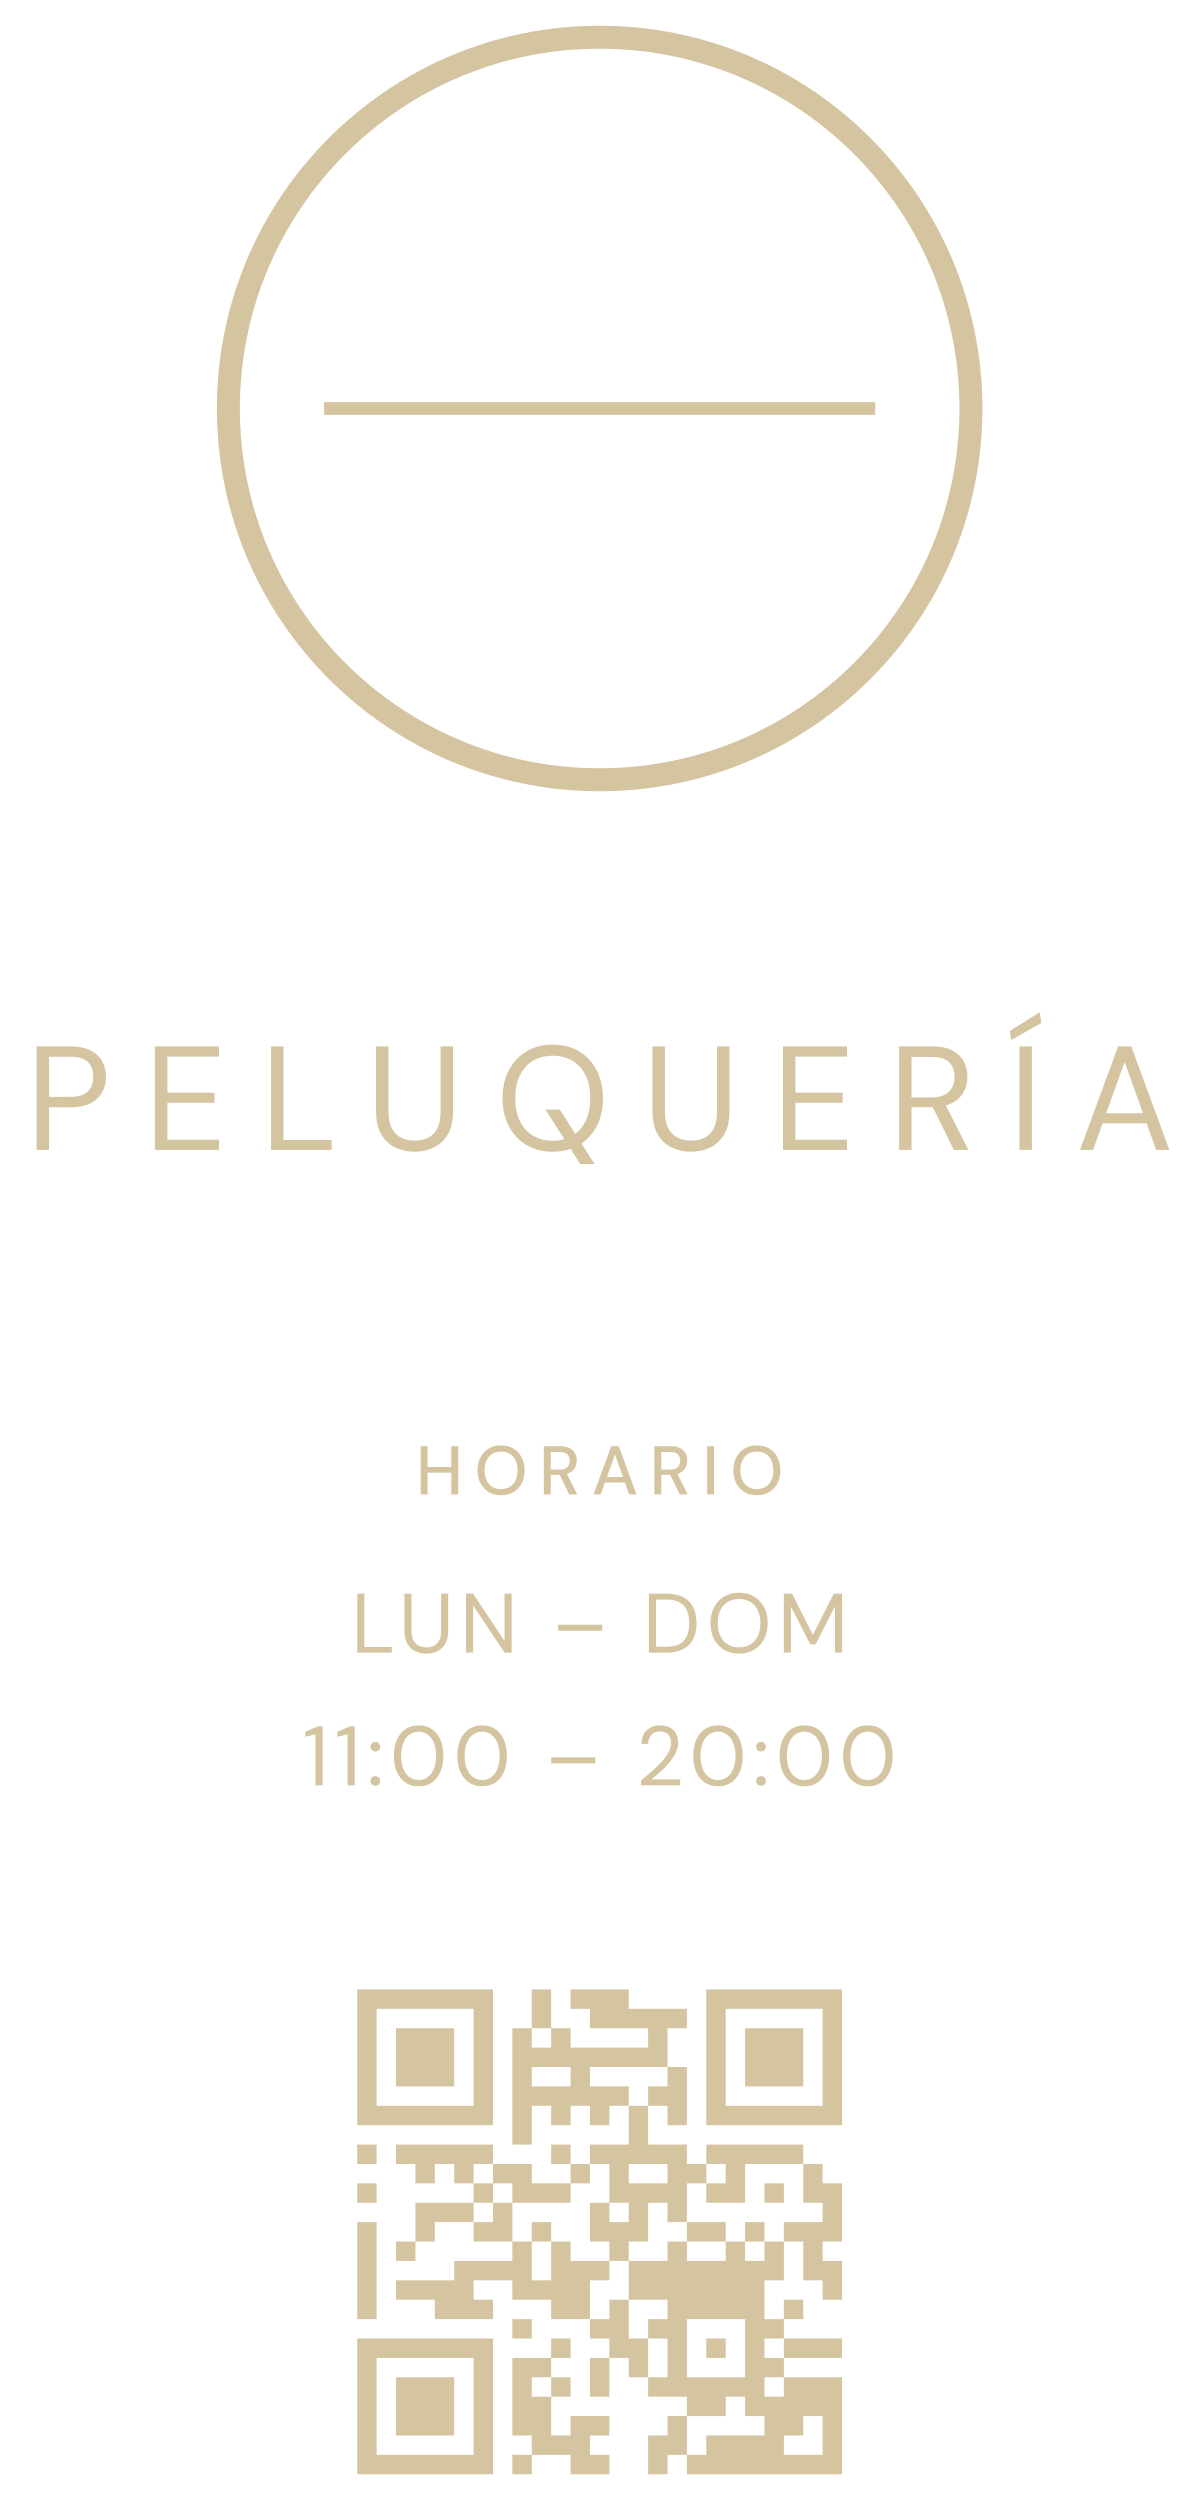
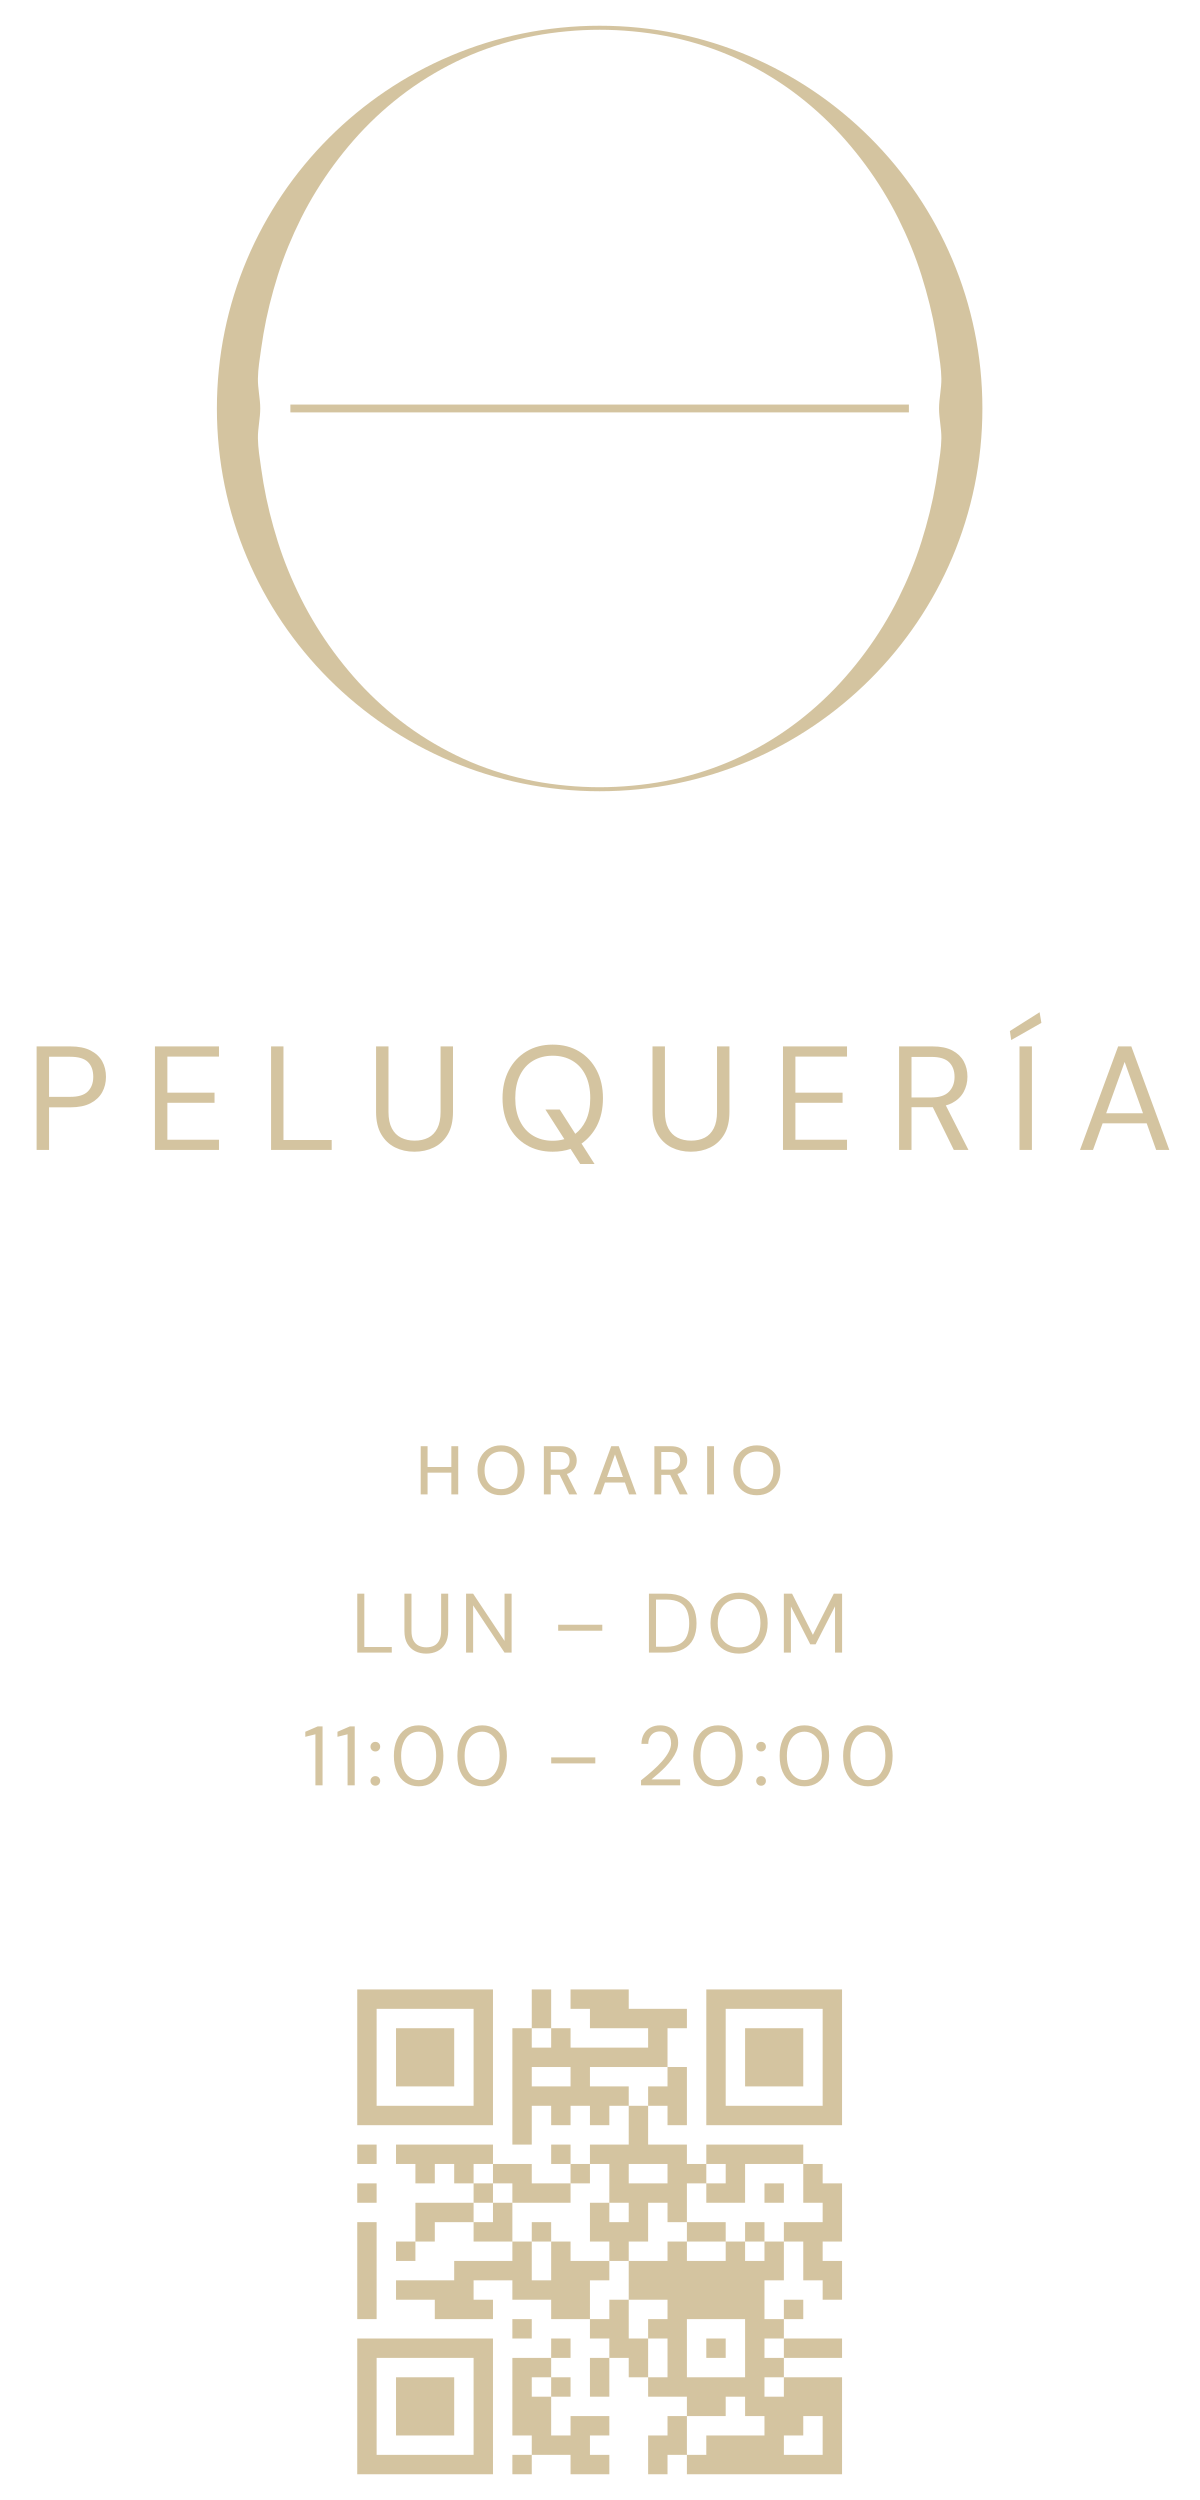
<svg xmlns="http://www.w3.org/2000/svg" viewBox="0 0 470.0 979.577" width="313.3mm" height="653.1mm">
  <g fill="#D4C4A0" transform="translate(-265.00,10.00)">
-     <path d="M350.00,150.00A150.0,150.0 0 1 1 650.00,150.00A150.0,150.0 0 1 1 350.00,150.00ZM359.00,150.00A141.0,141.0 0 1 0 641.00,150.00A141.0,141.0 0 1 0 359.00,150.00Z" />
-     <rect x="392.00" y="147.50" width="216.00" height="5.00" />
+     <path d="M350.000,150.000A150.000,150.000 0 1 1 650.000,150.000A150.000,150.000 0 1 1 350.000,150.000ZM633.010,150.000C633.010,146.094 633.983,142.182 633.924,138.283C633.866,134.385 633.205,130.490 632.660,126.609C632.115,122.727 631.461,118.846 630.654,114.991C629.847,111.136 628.893,107.296 627.816,103.479C626.739,99.662 625.556,95.846 624.192,92.088C622.827,88.331 621.298,84.605 619.627,80.933C617.957,77.261 616.150,73.615 614.169,70.058C612.188,66.501 610.040,63.001 607.743,59.593C605.446,56.185 602.990,52.843 600.388,49.612C597.785,46.381 595.036,43.217 592.127,40.208C589.218,37.199 586.144,34.295 582.934,31.558C579.724,28.822 576.358,26.207 572.868,23.789C569.378,21.372 565.732,19.115 561.994,17.054C558.255,14.993 554.387,13.087 550.438,11.421C546.490,9.756 542.416,8.301 538.300,7.061C534.185,5.822 529.975,4.797 525.746,3.984C521.518,3.172 517.223,2.590 512.932,2.189C508.641,1.787 504.311,1.574 500.000,1.574C495.689,1.574 491.359,1.787 487.068,2.189C482.777,2.590 478.482,3.172 474.254,3.984C470.025,4.797 465.815,5.822 461.700,7.061C457.584,8.301 453.510,9.756 449.562,11.421C445.613,13.087 441.745,14.993 438.006,17.054C434.268,19.115 430.622,21.372 427.132,23.789C423.642,26.207 420.276,28.822 417.066,31.558C413.856,34.295 410.782,37.199 407.873,40.208C404.964,43.217 402.215,46.381 399.612,49.612C397.010,52.843 394.554,56.185 392.257,59.593C389.960,63.001 387.812,66.501 385.831,70.058C383.850,73.615 382.043,77.261 380.373,80.933C378.702,84.605 377.173,88.331 375.808,92.088C374.444,95.846 373.261,99.662 372.184,103.479C371.107,107.296 370.153,111.136 369.346,114.991C368.539,118.846 367.885,122.727 367.340,126.609C366.795,130.490 366.134,134.385 366.076,138.283C366.017,142.182 366.990,146.094 366.990,150.000C366.990,153.906 366.017,157.818 366.076,161.717C366.134,165.615 366.795,169.510 367.340,173.391C367.885,177.273 368.539,181.154 369.346,185.009C370.153,188.864 371.107,192.704 372.184,196.521C373.261,200.338 374.444,204.154 375.808,207.912C377.173,211.669 378.702,215.395 380.373,219.067C382.043,222.739 383.850,226.385 385.831,229.942C387.812,233.499 389.960,236.999 392.257,240.407C394.554,243.815 397.010,247.157 399.612,250.388C402.215,253.619 404.964,256.783 407.873,259.792C410.782,262.801 413.856,265.705 417.066,268.442C420.276,271.178 423.642,273.793 427.132,276.211C430.622,278.628 434.268,280.885 438.006,282.946C441.745,285.007 445.613,286.913 449.562,288.579C453.510,290.244 457.584,291.699 461.700,292.939C465.815,294.178 470.025,295.203 474.254,296.016C478.482,296.828 482.777,297.410 487.068,297.811C491.359,298.213 495.689,298.426 500.000,298.426C504.311,298.426 508.641,298.213 512.932,297.811C517.223,297.410 521.518,296.828 525.746,296.016C529.975,295.203 534.185,294.178 538.300,292.939C542.416,291.699 546.490,290.244 550.438,288.579C554.387,286.913 558.255,285.007 561.994,282.946C565.732,280.885 569.378,278.628 572.868,276.211C576.358,273.793 579.724,271.178 582.934,268.442C586.144,265.705 589.218,262.801 592.127,259.792C595.036,256.783 597.785,253.619 600.388,250.388C602.990,247.157 605.446,243.815 607.743,240.407C610.040,236.999 612.188,233.499 614.169,229.942C616.150,226.385 617.957,222.739 619.627,219.067C621.298,215.395 622.827,211.669 624.192,207.912C625.556,204.154 626.739,200.338 627.816,196.521C628.893,192.704 629.847,188.864 630.654,185.009C631.461,181.154 632.115,177.273 632.660,173.391C633.205,169.510 633.866,165.615 633.924,161.717C633.983,157.818 633.010,153.906 633.010,150.000Z" />
+     <rect x="378.80" y="148.46" width="242.40" height="3.07" />
    <path d="M279.35 440.58V400H292.56Q297.38 400 300.48 401.59Q303.58 403.19 305.06 405.85Q306.53 408.52 306.53 411.94Q306.53 415.25 305.06 417.94Q303.58 420.64 300.51 422.26Q297.43 423.88 292.56 423.88H284.22V440.58ZM284.22 419.77H292.51Q297.38 419.77 299.46 417.62Q301.55 415.48 301.55 411.94Q301.55 408.17 299.46 406.12Q297.38 404.06 292.51 404.06H284.22Z M325.72 440.58V400H350.82V404H330.59V418.14H349.08V422.09H330.59V436.58H350.82V440.58Z M371.23 440.58V400H376.09V436.69H394.99V440.58Z M427.4 441.27Q423.22 441.27 419.83 439.59Q416.44 437.91 414.41 434.46Q412.38 431.01 412.38 425.62V400H417.25V425.68Q417.25 429.62 418.56 432.11Q419.86 434.61 422.18 435.77Q424.5 436.93 427.51 436.93Q430.58 436.93 432.84 435.77Q435.11 434.61 436.38 432.11Q437.66 429.62 437.66 425.68V400H442.53V425.62Q442.53 431.01 440.5 434.46Q438.47 437.91 435.05 439.59Q431.63 441.27 427.4 441.27Z M492.38 446.08 488.61 440.17Q485.42 441.27 481.6 441.27Q475.74 441.27 471.31 438.64Q466.87 436 464.41 431.27Q461.94 426.55 461.94 420.29Q461.94 414.09 464.41 409.36Q466.87 404.64 471.31 401.97Q475.74 399.3 481.6 399.3Q487.57 399.3 491.97 401.97Q496.38 404.64 498.84 409.36Q501.3 414.09 501.3 420.29Q501.3 426.55 498.87 431.24Q496.61 435.48 492.9 438.08L498 446.08ZM481.6 436.98Q484.03 436.98 486.17 436.35L478.75 424.75H484.38L490.46 434.26Q492.96 432.35 494.52 429.22Q496.32 425.51 496.32 420.29Q496.32 415.07 494.49 411.33Q492.67 407.59 489.33 405.62Q486 403.65 481.6 403.65Q477.25 403.65 473.91 405.62Q470.58 407.59 468.76 411.33Q466.93 415.07 466.93 420.29Q466.93 425.51 468.76 429.24Q470.58 432.98 473.91 434.98Q477.25 436.98 481.6 436.98Z M535.74 441.27Q531.56 441.27 528.17 439.59Q524.78 437.91 522.75 434.46Q520.72 431.01 520.72 425.62V400H525.59V425.68Q525.59 429.62 526.9 432.11Q528.2 434.61 530.52 435.77Q532.84 436.93 535.85 436.93Q538.93 436.93 541.19 435.77Q543.45 434.61 544.72 432.11Q546 429.62 546 425.68V400H550.87V425.62Q550.87 431.01 548.84 434.46Q546.81 437.91 543.39 439.59Q539.97 441.27 535.74 441.27Z M571.85 440.58V400H596.95V404H576.72V418.14H595.21V422.09H576.72V436.58H596.95V440.58Z M617.35 440.58V400H630.46Q635.21 400 638.22 401.59Q641.24 403.19 642.69 405.85Q644.14 408.52 644.14 411.88Q644.14 415.13 642.66 417.85Q641.18 420.58 638.11 422.2Q637.01 422.78 635.67 423.13L644.54 440.58H638.8L630.57 423.82Q630.4 423.82 630.22 423.82H622.22V440.58ZM622.22 420H630.11Q634.74 420 636.92 417.74Q639.09 415.48 639.09 411.94Q639.09 408.35 636.98 406.23Q634.86 404.12 630.05 404.12H622.22Z M664.54 440.58V400H669.41V440.58ZM661.29 397.51 660.77 393.97 672.42 386.61 673.12 390.78Z M688.25 440.58 703.2 400H708.36L723.26 440.58H718.1L714.39 430.14H697.12L693.35 440.58ZM712.94 426.2 705.75 406.09 698.51 426.2Z" />
    <path d="M441.88 575.58V567.05H432.57V575.58H429.87V556.68H432.57V564.83H441.88V556.68H444.58V575.58Z M461.35 575.9Q458.62 575.9 456.56 574.67Q454.49 573.44 453.32 571.24Q452.14 569.04 452.14 566.13Q452.14 563.24 453.32 561.04Q454.49 558.84 456.56 557.6Q458.62 556.35 461.35 556.35Q464.13 556.35 466.21 557.6Q468.29 558.84 469.44 561.04Q470.58 563.24 470.58 566.13Q470.58 569.04 469.44 571.24Q468.29 573.44 466.21 574.67Q464.13 575.9 461.35 575.9ZM461.38 573.5Q463.32 573.5 464.78 572.61Q466.24 571.72 467.03 570.07Q467.83 568.42 467.83 566.13Q467.83 563.83 467.03 562.19Q466.24 560.54 464.78 559.66Q463.32 558.78 461.38 558.78Q459.43 558.78 457.97 559.66Q456.52 560.54 455.71 562.19Q454.9 563.83 454.9 566.13Q454.9 568.42 455.71 570.07Q456.52 571.72 457.97 572.61Q459.43 573.5 461.38 573.5Z M478.14 575.58V556.68H484.54Q486.78 556.68 488.21 557.43Q489.65 558.19 490.33 559.44Q491.02 560.7 491.02 562.29Q491.02 563.81 490.33 565.09Q489.65 566.37 488.19 567.13Q487.73 567.4 487.16 567.56L491.21 575.58H488.08L484.35 567.91H480.84V575.58ZM480.84 565.86H484.35Q486.35 565.86 487.3 564.87Q488.24 563.89 488.24 562.35Q488.24 560.78 487.32 559.86Q486.41 558.95 484.35 558.95H480.84Z M497.61 575.58 504.55 556.68H507.49L514.43 575.58H511.54L509.9 570.91H502.09L500.45 575.58ZM509.14 568.75 506.01 559.92 502.88 568.75Z M521.45 575.58V556.68H527.85Q530.09 556.68 531.52 557.43Q532.95 558.19 533.64 559.44Q534.33 560.7 534.33 562.29Q534.33 563.81 533.64 565.09Q532.95 566.37 531.5 567.13Q531.04 567.4 530.47 567.56L534.52 575.58H531.39L527.66 567.91H524.15V575.58ZM524.15 565.86H527.66Q529.66 565.86 530.6 564.87Q531.55 563.89 531.55 562.35Q531.55 560.78 530.63 559.86Q529.71 558.95 527.66 558.95H524.15Z M542.13 575.58V556.68H544.83V575.58Z M561.6 575.9Q558.87 575.9 556.81 574.67Q554.74 573.44 553.57 571.24Q552.39 569.04 552.39 566.13Q552.39 563.24 553.57 561.04Q554.74 558.84 556.81 557.6Q558.87 556.35 561.6 556.35Q564.38 556.35 566.46 557.6Q568.54 558.84 569.69 561.04Q570.83 563.24 570.83 566.13Q570.83 569.04 569.69 571.24Q568.54 573.44 566.46 574.67Q564.38 575.9 561.6 575.9ZM561.63 573.5Q563.57 573.5 565.03 572.61Q566.49 571.72 567.28 570.07Q568.08 568.42 568.08 566.13Q568.08 563.83 567.28 562.19Q566.49 560.54 565.03 559.66Q563.57 558.78 561.63 558.78Q559.68 558.78 558.23 559.66Q556.77 560.54 555.96 562.19Q555.15 563.83 555.15 566.13Q555.15 568.42 555.96 570.07Q556.77 571.72 558.23 572.61Q559.68 573.5 561.63 573.5Z" />
    <path d="M405.01 637.58V614.48H407.78V635.37H418.54V637.58Z M432.04 637.97Q429.66 637.97 427.73 637.02Q425.8 636.06 424.64 634.1Q423.49 632.13 423.49 629.06V614.48H426.26V629.1Q426.26 631.34 427 632.76Q427.75 634.18 429.07 634.84Q430.39 635.5 432.1 635.5Q433.85 635.5 435.14 634.84Q436.43 634.18 437.15 632.76Q437.88 631.34 437.88 629.1V614.48H440.65V629.06Q440.65 632.13 439.49 634.1Q438.34 636.06 436.39 637.02Q434.45 637.97 432.04 637.97Z M447.65 637.58V614.48H450.42L462.73 632.99V614.48H465.5V637.58H462.73L450.42 619.06V637.58Z M483.75 629V626.65H501.04V629Z M519.32 637.58V614.48H526.12Q530.18 614.48 532.8 615.88Q535.43 617.28 536.7 619.87Q537.97 622.46 537.97 626.09Q537.97 629.66 536.7 632.23Q535.43 634.81 532.8 636.19Q530.18 637.58 526.12 637.58ZM522.09 635.27H526.05Q529.42 635.27 531.4 634.16Q533.38 633.06 534.24 630.99Q535.1 628.93 535.1 626.09Q535.1 623.19 534.24 621.11Q533.38 619.03 531.4 617.91Q529.42 616.79 526.05 616.79H522.09Z M554.63 637.97Q551.3 637.97 548.77 636.47Q546.25 634.97 544.85 632.28Q543.44 629.59 543.44 626.03Q543.44 622.5 544.85 619.81Q546.25 617.12 548.77 615.6Q551.3 614.08 554.63 614.08Q558.03 614.08 560.54 615.6Q563.05 617.12 564.45 619.81Q565.85 622.5 565.85 626.03Q565.85 629.59 564.45 632.28Q563.05 634.97 560.54 636.47Q558.03 637.97 554.63 637.97ZM554.63 635.53Q557.14 635.53 559.04 634.39Q560.93 633.25 561.97 631.13Q563.01 629 563.01 626.03Q563.01 623.06 561.97 620.93Q560.93 618.8 559.04 617.68Q557.14 616.56 554.63 616.56Q552.16 616.56 550.26 617.68Q548.36 618.8 547.32 620.93Q546.28 623.06 546.28 626.03Q546.28 629 547.32 631.13Q548.36 633.25 550.26 634.39Q552.16 635.53 554.63 635.53Z M572.19 637.58V614.48H575.42L583.57 630.61L591.76 614.48H595.02V637.58H592.25V619.43L584.63 634.34H582.55L574.96 619.49V637.58Z" />
    <path d="M388.61 689.58V669.58L384.65 670.57V668.59L389.53 666.48H391.41V689.58Z M401.21 689.58V669.58L397.25 670.57V668.59L402.14 666.48H404.02V689.58Z M412.1 689.74Q411.28 689.74 410.74 689.2Q410.19 688.65 410.19 687.86Q410.19 687.07 410.74 686.52Q411.28 685.98 412.1 685.98Q412.93 685.98 413.46 686.52Q413.99 687.07 413.99 687.86Q413.99 688.65 413.46 689.2Q412.93 689.74 412.1 689.74ZM412.1 676.31Q411.28 676.31 410.74 675.77Q410.19 675.22 410.19 674.43Q410.19 673.64 410.74 673.09Q411.28 672.55 412.1 672.55Q412.93 672.55 413.46 673.09Q413.99 673.64 413.99 674.43Q413.99 675.22 413.46 675.77Q412.93 676.31 412.1 676.31Z M429.1 689.97Q426.06 689.97 423.87 688.47Q421.67 686.97 420.52 684.28Q419.36 681.59 419.36 678.03Q419.36 674.46 420.52 671.77Q421.67 669.08 423.87 667.58Q426.06 666.08 429.1 666.08Q432.14 666.08 434.3 667.58Q436.46 669.08 437.61 671.77Q438.77 674.46 438.77 678.03Q438.77 681.59 437.61 684.28Q436.46 686.97 434.3 688.47Q432.14 689.97 429.1 689.97ZM429.07 687.53Q431.05 687.53 432.6 686.39Q434.15 685.25 435.04 683.13Q435.93 681 435.93 678.03Q435.93 675.06 435.04 672.93Q434.15 670.8 432.6 669.68Q431.05 668.56 429.07 668.56Q427.09 668.56 425.52 669.68Q423.95 670.8 423.08 672.93Q422.2 675.06 422.2 678.03Q422.2 681 423.08 683.13Q423.95 685.25 425.52 686.39Q427.09 687.53 429.07 687.53Z M453.98 689.97Q450.95 689.97 448.75 688.47Q446.56 686.97 445.4 684.28Q444.25 681.59 444.25 678.03Q444.25 674.46 445.4 671.77Q446.56 669.08 448.75 667.58Q450.95 666.08 453.98 666.08Q457.02 666.08 459.18 667.58Q461.34 669.08 462.5 671.77Q463.65 674.46 463.65 678.03Q463.65 681.59 462.5 684.28Q461.34 686.97 459.18 688.47Q457.02 689.97 453.98 689.97ZM453.95 687.53Q455.93 687.53 457.48 686.39Q459.03 685.25 459.92 683.13Q460.81 681 460.81 678.03Q460.81 675.06 459.92 672.93Q459.03 670.8 457.48 669.68Q455.93 668.56 453.95 668.56Q451.97 668.56 450.4 669.68Q448.83 670.8 447.96 672.93Q447.08 675.06 447.08 678.03Q447.08 681 447.96 683.13Q448.83 685.25 450.4 686.39Q451.97 687.53 453.95 687.53Z M481.01 681V678.65H498.3V681Z M516.22 689.58V687.63Q518.56 685.78 520.69 683.9Q522.82 682.02 524.47 680.16Q526.12 678.29 527.06 676.51Q528 674.73 528 673.08Q528 671.86 527.57 670.82Q527.14 669.78 526.2 669.12Q525.26 668.46 523.68 668.46Q522.13 668.46 521.1 669.13Q520.08 669.81 519.57 670.92Q519.06 672.02 519.06 673.34H516.38Q516.42 671.06 517.36 669.43Q518.3 667.8 519.95 666.94Q521.6 666.08 523.71 666.08Q525.79 666.08 527.37 666.86Q528.96 667.63 529.87 669.15Q530.77 670.67 530.77 672.98Q530.77 674.6 530.1 676.21Q529.42 677.83 528.3 679.36Q527.18 680.9 525.81 682.32Q524.44 683.74 523 684.99Q521.57 686.24 520.31 687.27H531.56V689.58Z M546.41 689.97Q543.38 689.97 541.18 688.47Q538.99 686.97 537.83 684.28Q536.68 681.59 536.68 678.03Q536.68 674.46 537.83 671.77Q538.99 669.08 541.18 667.58Q543.38 666.08 546.41 666.08Q549.45 666.08 551.61 667.58Q553.77 669.08 554.93 671.77Q556.08 674.46 556.08 678.03Q556.08 681.59 554.93 684.28Q553.77 686.97 551.61 688.47Q549.45 689.97 546.41 689.97ZM546.38 687.53Q548.36 687.53 549.91 686.39Q551.46 685.25 552.35 683.13Q553.25 681 553.25 678.03Q553.25 675.06 552.35 672.93Q551.46 670.8 549.91 669.68Q548.36 668.56 546.38 668.56Q544.4 668.56 542.83 669.68Q541.27 670.8 540.39 672.93Q539.52 675.06 539.52 678.03Q539.52 681 540.39 683.13Q541.27 685.25 542.83 686.39Q544.4 687.53 546.38 687.53Z M563.28 689.74Q562.45 689.74 561.91 689.2Q561.36 688.65 561.36 687.86Q561.36 687.07 561.91 686.52Q562.45 685.98 563.28 685.98Q564.1 685.98 564.63 686.52Q565.16 687.07 565.16 687.86Q565.16 688.65 564.63 689.2Q564.1 689.74 563.28 689.74ZM563.28 676.31Q562.45 676.31 561.91 675.77Q561.36 675.22 561.36 674.43Q561.36 673.64 561.91 673.09Q562.45 672.55 563.28 672.55Q564.1 672.55 564.63 673.09Q565.16 673.64 565.16 674.43Q565.16 675.22 564.63 675.77Q564.1 676.31 563.28 676.31Z M580.27 689.97Q577.24 689.97 575.04 688.47Q572.85 686.97 571.69 684.28Q570.54 681.59 570.54 678.03Q570.54 674.46 571.69 671.77Q572.85 669.08 575.04 667.58Q577.24 666.08 580.27 666.08Q583.31 666.08 585.47 667.58Q587.63 669.08 588.79 671.77Q589.94 674.46 589.94 678.03Q589.94 681.59 588.79 684.28Q587.63 686.97 585.47 688.47Q583.31 689.97 580.27 689.97ZM580.24 687.53Q582.22 687.53 583.77 686.39Q585.32 685.25 586.21 683.13Q587.1 681 587.1 678.03Q587.1 675.06 586.21 672.93Q585.32 670.8 583.77 669.68Q582.22 668.56 580.24 668.56Q578.26 668.56 576.69 669.68Q575.12 670.8 574.25 672.93Q573.38 675.06 573.38 678.03Q573.38 681 574.25 683.13Q575.12 685.25 576.69 686.39Q578.26 687.53 580.24 687.53Z M605.15 689.97Q602.12 689.97 599.92 688.47Q597.73 686.97 596.57 684.28Q595.42 681.59 595.42 678.03Q595.42 674.46 596.57 671.77Q597.73 669.08 599.92 667.58Q602.12 666.08 605.15 666.08Q608.19 666.08 610.35 667.58Q612.51 669.08 613.67 671.77Q614.82 674.46 614.82 678.03Q614.82 681.59 613.67 684.28Q612.51 686.97 610.35 688.47Q608.19 689.97 605.15 689.97ZM605.12 687.53Q607.1 687.53 608.65 686.39Q610.2 685.25 611.09 683.13Q611.99 681 611.99 678.03Q611.99 675.06 611.09 672.93Q610.2 670.8 608.65 669.68Q607.1 668.56 605.12 668.56Q603.14 668.56 601.57 669.68Q600.01 670.8 599.13 672.93Q598.26 675.06 598.26 678.03Q598.26 681 599.13 683.13Q600.01 685.25 601.57 686.39Q603.14 687.53 605.12 687.53Z" />
    <path d="M405.000,769.577L412.600,769.577L420.200,769.577L427.800,769.577L435.400,769.577L443.000,769.577L450.600,769.577L458.200,769.577L458.200,777.177L458.200,784.777L458.200,792.377L458.200,799.977L458.200,807.577L458.200,815.177L458.200,822.777L450.600,822.777L443.000,822.777L435.400,822.777L427.800,822.777L420.200,822.777L412.600,822.777L405.000,822.777L405.000,815.177L405.000,807.577L405.000,799.977L405.000,792.377L405.000,784.777L405.000,777.177ZM420.200,815.177L427.800,815.177L435.400,815.177L443.000,815.177L450.600,815.177L450.600,807.577L450.600,799.977L450.600,792.377L450.600,784.777L450.600,777.177L443.000,777.177L435.400,777.177L427.800,777.177L420.200,777.177L412.600,777.177L412.600,784.777L412.600,792.377L412.600,799.977L412.600,807.577L412.600,815.177ZM420.200,799.977L420.200,792.377L420.200,784.777L427.800,784.777L435.400,784.777L443.000,784.777L443.000,792.377L443.000,799.977L443.000,807.577L435.400,807.577L427.800,807.577L420.200,807.577ZM435.400,845.577L427.800,845.577L427.800,837.977L420.200,837.977L420.200,830.377L427.800,830.377L435.400,830.377L443.000,830.377L450.600,830.377L458.200,830.377L458.200,837.977L450.600,837.977L450.600,845.577L443.000,845.577L443.000,837.977L435.400,837.977ZM412.600,830.377L412.600,837.977L405.000,837.977L405.000,830.377ZM412.600,845.577L412.600,853.177L405.000,853.177L405.000,845.577ZM427.800,868.377L427.800,860.777L427.800,853.177L435.400,853.177L443.000,853.177L450.600,853.177L450.600,860.777L443.000,860.777L435.400,860.777L435.400,868.377ZM405.000,891.177L405.000,883.577L405.000,875.977L405.000,868.377L405.000,860.777L412.600,860.777L412.600,868.377L412.600,875.977L412.600,883.577L412.600,891.177L412.600,898.777L405.000,898.777ZM420.200,868.377L427.800,868.377L427.800,875.977L420.200,875.977ZM420.200,891.177L420.200,883.577L427.800,883.577L435.400,883.577L443.000,883.577L443.000,875.977L450.600,875.977L458.200,875.977L465.800,875.977L465.800,868.377L473.400,868.377L473.400,875.977L473.400,883.577L481.000,883.577L481.000,875.977L481.000,868.377L488.600,868.377L488.600,875.977L496.200,875.977L503.800,875.977L503.800,883.577L496.200,883.577L496.200,891.177L496.200,898.777L488.600,898.777L481.000,898.777L481.000,891.177L473.400,891.177L465.800,891.177L465.800,883.577L458.200,883.577L450.600,883.577L450.600,891.177L458.200,891.177L458.200,898.777L450.600,898.777L443.000,898.777L435.400,898.777L435.400,891.177L427.800,891.177ZM420.200,906.377L427.800,906.377L435.400,906.377L443.000,906.377L450.600,906.377L458.200,906.377L458.200,913.977L458.200,921.577L458.200,929.177L458.200,936.777L458.200,944.377L458.200,951.977L458.200,959.577L450.600,959.577L443.000,959.577L435.400,959.577L427.800,959.577L420.200,959.577L412.600,959.577L405.000,959.577L405.000,951.977L405.000,944.377L405.000,936.777L405.000,929.177L405.000,921.577L405.000,913.977L405.000,906.377L412.600,906.377ZM420.200,951.977L427.800,951.977L435.400,951.977L443.000,951.977L450.600,951.977L450.600,944.377L450.600,936.777L450.600,929.177L450.600,921.577L450.600,913.977L443.000,913.977L435.400,913.977L427.800,913.977L420.200,913.977L412.600,913.977L412.600,921.577L412.600,929.177L412.600,936.777L412.600,944.377L412.600,951.977ZM420.200,921.577L427.800,921.577L435.400,921.577L443.000,921.577L443.000,929.177L443.000,936.777L443.000,944.377L435.400,944.377L427.800,944.377L420.200,944.377L420.200,936.777L420.200,929.177ZM465.800,815.177L465.800,807.577L465.800,799.977L465.800,792.377L465.800,784.777L473.400,784.777L473.400,792.377L481.000,792.377L481.000,784.777L488.600,784.777L488.600,792.377L496.200,792.377L503.800,792.377L511.400,792.377L519.000,792.377L519.000,784.777L511.400,784.777L503.800,784.777L496.200,784.777L496.200,777.177L488.600,777.177L488.600,769.577L496.200,769.577L503.800,769.577L511.400,769.577L511.400,777.177L519.000,777.177L526.600,777.177L534.200,777.177L534.200,784.777L526.600,784.777L526.600,792.377L526.600,799.977L519.000,799.977L511.400,799.977L503.800,799.977L496.200,799.977L496.200,807.577L503.800,807.577L511.400,807.577L511.400,815.177L503.800,815.177L503.800,822.777L496.200,822.777L496.200,815.177L488.600,815.177L488.600,822.777L481.000,822.777L481.000,815.177L473.400,815.177L473.400,822.777L473.400,830.377L465.800,830.377L465.800,822.777ZM481.000,799.977L473.400,799.977L473.400,807.577L481.000,807.577L488.600,807.577L488.600,799.977ZM465.800,853.177L465.800,845.577L458.200,845.577L458.200,837.977L465.800,837.977L473.400,837.977L473.400,845.577L481.000,845.577L488.600,845.577L488.600,853.177L481.000,853.177L473.400,853.177ZM458.200,845.577L458.200,853.177L450.600,853.177L450.600,845.577ZM458.200,860.777L458.200,853.177L465.800,853.177L465.800,860.777L465.800,868.377L458.200,868.377L450.600,868.377L450.600,860.777ZM465.800,929.177L465.800,921.577L465.800,913.977L473.400,913.977L481.000,913.977L481.000,921.577L473.400,921.577L473.400,929.177L481.000,929.177L481.000,936.777L481.000,944.377L488.600,944.377L488.600,936.777L496.200,936.777L503.800,936.777L503.800,944.377L496.200,944.377L496.200,951.977L503.800,951.977L503.800,959.577L496.200,959.577L488.600,959.577L488.600,951.977L481.000,951.977L473.400,951.977L473.400,944.377L465.800,944.377L465.800,936.777ZM473.400,777.177L473.400,769.577L481.000,769.577L481.000,777.177L481.000,784.777L473.400,784.777ZM496.200,830.377L503.800,830.377L511.400,830.377L511.400,822.777L511.400,815.177L519.000,815.177L519.000,822.777L519.000,830.377L526.600,830.377L534.200,830.377L534.200,837.977L541.800,837.977L541.800,845.577L534.200,845.577L534.200,853.177L534.200,860.777L526.600,860.777L526.600,853.177L519.000,853.177L519.000,860.777L519.000,868.377L511.400,868.377L511.400,875.977L503.800,875.977L503.800,868.377L496.200,868.377L496.200,860.777L496.200,853.177L503.800,853.177L503.800,845.577L503.800,837.977L496.200,837.977ZM511.400,853.177L503.800,853.177L503.800,860.777L511.400,860.777ZM519.000,845.577L526.600,845.577L526.600,837.977L519.000,837.977L511.400,837.977L511.400,845.577ZM488.600,837.977L481.000,837.977L481.000,830.377L488.600,830.377ZM488.600,837.977L496.200,837.977L496.200,845.577L488.600,845.577ZM473.400,860.777L481.000,860.777L481.000,868.377L473.400,868.377ZM496.200,898.777L503.800,898.777L503.800,891.177L511.400,891.177L511.400,898.777L511.400,906.377L519.000,906.377L519.000,913.977L519.000,921.577L511.400,921.577L511.400,913.977L503.800,913.977L503.800,906.377L496.200,906.377ZM473.400,898.777L473.400,906.377L465.800,906.377L465.800,898.777ZM488.600,913.977L481.000,913.977L481.000,906.377L488.600,906.377ZM496.200,921.577L496.200,913.977L503.800,913.977L503.800,921.577L503.800,929.177L496.200,929.177ZM488.600,921.577L488.600,929.177L481.000,929.177L481.000,921.577ZM473.400,951.977L473.400,959.577L465.800,959.577L465.800,951.977ZM534.200,822.777L526.600,822.777L526.600,815.177L519.000,815.177L519.000,807.577L526.600,807.577L526.600,799.977L534.200,799.977L534.200,807.577L534.200,815.177ZM526.600,891.177L519.000,891.177L511.400,891.177L511.400,883.577L511.400,875.977L519.000,875.977L526.600,875.977L526.600,868.377L534.200,868.377L534.200,875.977L541.800,875.977L549.400,875.977L549.400,868.377L557.000,868.377L557.000,875.977L564.600,875.977L564.600,868.377L572.200,868.377L572.200,875.977L572.200,883.577L564.600,883.577L564.600,891.177L564.600,898.777L572.200,898.777L572.200,906.377L564.600,906.377L564.600,913.977L572.200,913.977L572.200,921.577L579.800,921.577L587.400,921.577L595.000,921.577L595.000,929.177L595.000,936.777L595.000,944.377L595.000,951.977L595.000,959.577L587.400,959.577L579.800,959.577L572.200,959.577L564.600,959.577L557.000,959.577L549.400,959.577L541.800,959.577L534.200,959.577L534.200,951.977L541.800,951.977L541.800,944.377L549.400,944.377L557.000,944.377L564.600,944.377L564.600,936.777L557.000,936.777L557.000,929.177L549.400,929.177L549.400,936.777L541.800,936.777L534.200,936.777L534.200,929.177L526.600,929.177L519.000,929.177L519.000,921.577L526.600,921.577L526.600,913.977L526.600,906.377L519.000,906.377L519.000,898.777L526.600,898.777ZM572.200,929.177L572.200,921.577L564.600,921.577L564.600,929.177ZM534.200,913.977L534.200,921.577L541.800,921.577L549.400,921.577L557.000,921.577L557.000,913.977L557.000,906.377L557.000,898.777L549.400,898.777L541.800,898.777L534.200,898.777L534.200,906.377ZM579.800,944.377L572.200,944.377L572.200,951.977L579.800,951.977L587.400,951.977L587.400,944.377L587.400,936.777L579.800,936.777ZM526.600,951.977L526.600,959.577L519.000,959.577L519.000,951.977L519.000,944.377L526.600,944.377L526.600,936.777L534.200,936.777L534.200,944.377L534.200,951.977ZM549.400,769.577L557.000,769.577L564.600,769.577L572.200,769.577L579.800,769.577L587.400,769.577L595.000,769.577L595.000,777.177L595.000,784.777L595.000,792.377L595.000,799.977L595.000,807.577L595.000,815.177L595.000,822.777L587.400,822.777L579.800,822.777L572.200,822.777L564.600,822.777L557.000,822.777L549.400,822.777L541.800,822.777L541.800,815.177L541.800,807.577L541.800,799.977L541.800,792.377L541.800,784.777L541.800,777.177L541.800,769.577ZM572.200,777.177L564.600,777.177L557.000,777.177L549.400,777.177L549.400,784.777L549.400,792.377L549.400,799.977L549.400,807.577L549.400,815.177L557.000,815.177L564.600,815.177L572.200,815.177L579.800,815.177L587.400,815.177L587.400,807.577L587.400,799.977L587.400,792.377L587.400,784.777L587.400,777.177L579.800,777.177ZM557.000,792.377L557.000,784.777L564.600,784.777L572.200,784.777L579.800,784.777L579.800,792.377L579.800,799.977L579.800,807.577L572.200,807.577L564.600,807.577L557.000,807.577L557.000,799.977ZM541.800,830.377L549.400,830.377L557.000,830.377L564.600,830.377L572.200,830.377L579.800,830.377L579.800,837.977L572.200,837.977L564.600,837.977L557.000,837.977L557.000,845.577L557.000,853.177L549.400,853.177L541.800,853.177L541.800,845.577L549.400,845.577L549.400,837.977L541.800,837.977ZM534.200,868.377L534.200,860.777L541.800,860.777L549.400,860.777L549.400,868.377L541.800,868.377ZM564.600,860.777L564.600,868.377L557.000,868.377L557.000,860.777ZM549.400,906.377L549.400,913.977L541.800,913.977L541.800,906.377ZM572.200,868.377L572.200,860.777L579.800,860.777L587.400,860.777L587.400,853.177L579.800,853.177L579.800,845.577L579.800,837.977L587.400,837.977L587.400,845.577L595.000,845.577L595.000,853.177L595.000,860.777L595.000,868.377L587.400,868.377L587.400,875.977L595.000,875.977L595.000,883.577L595.000,891.177L587.400,891.177L587.400,883.577L579.800,883.577L579.800,875.977L579.800,868.377ZM572.200,845.577L572.200,853.177L564.600,853.177L564.600,845.577ZM579.800,891.177L579.800,898.777L572.200,898.777L572.200,891.177ZM579.800,913.977L572.200,913.977L572.200,906.377L579.800,906.377L587.400,906.377L595.000,906.377L595.000,913.977L587.400,913.977Z" />
  </g>
</svg>
